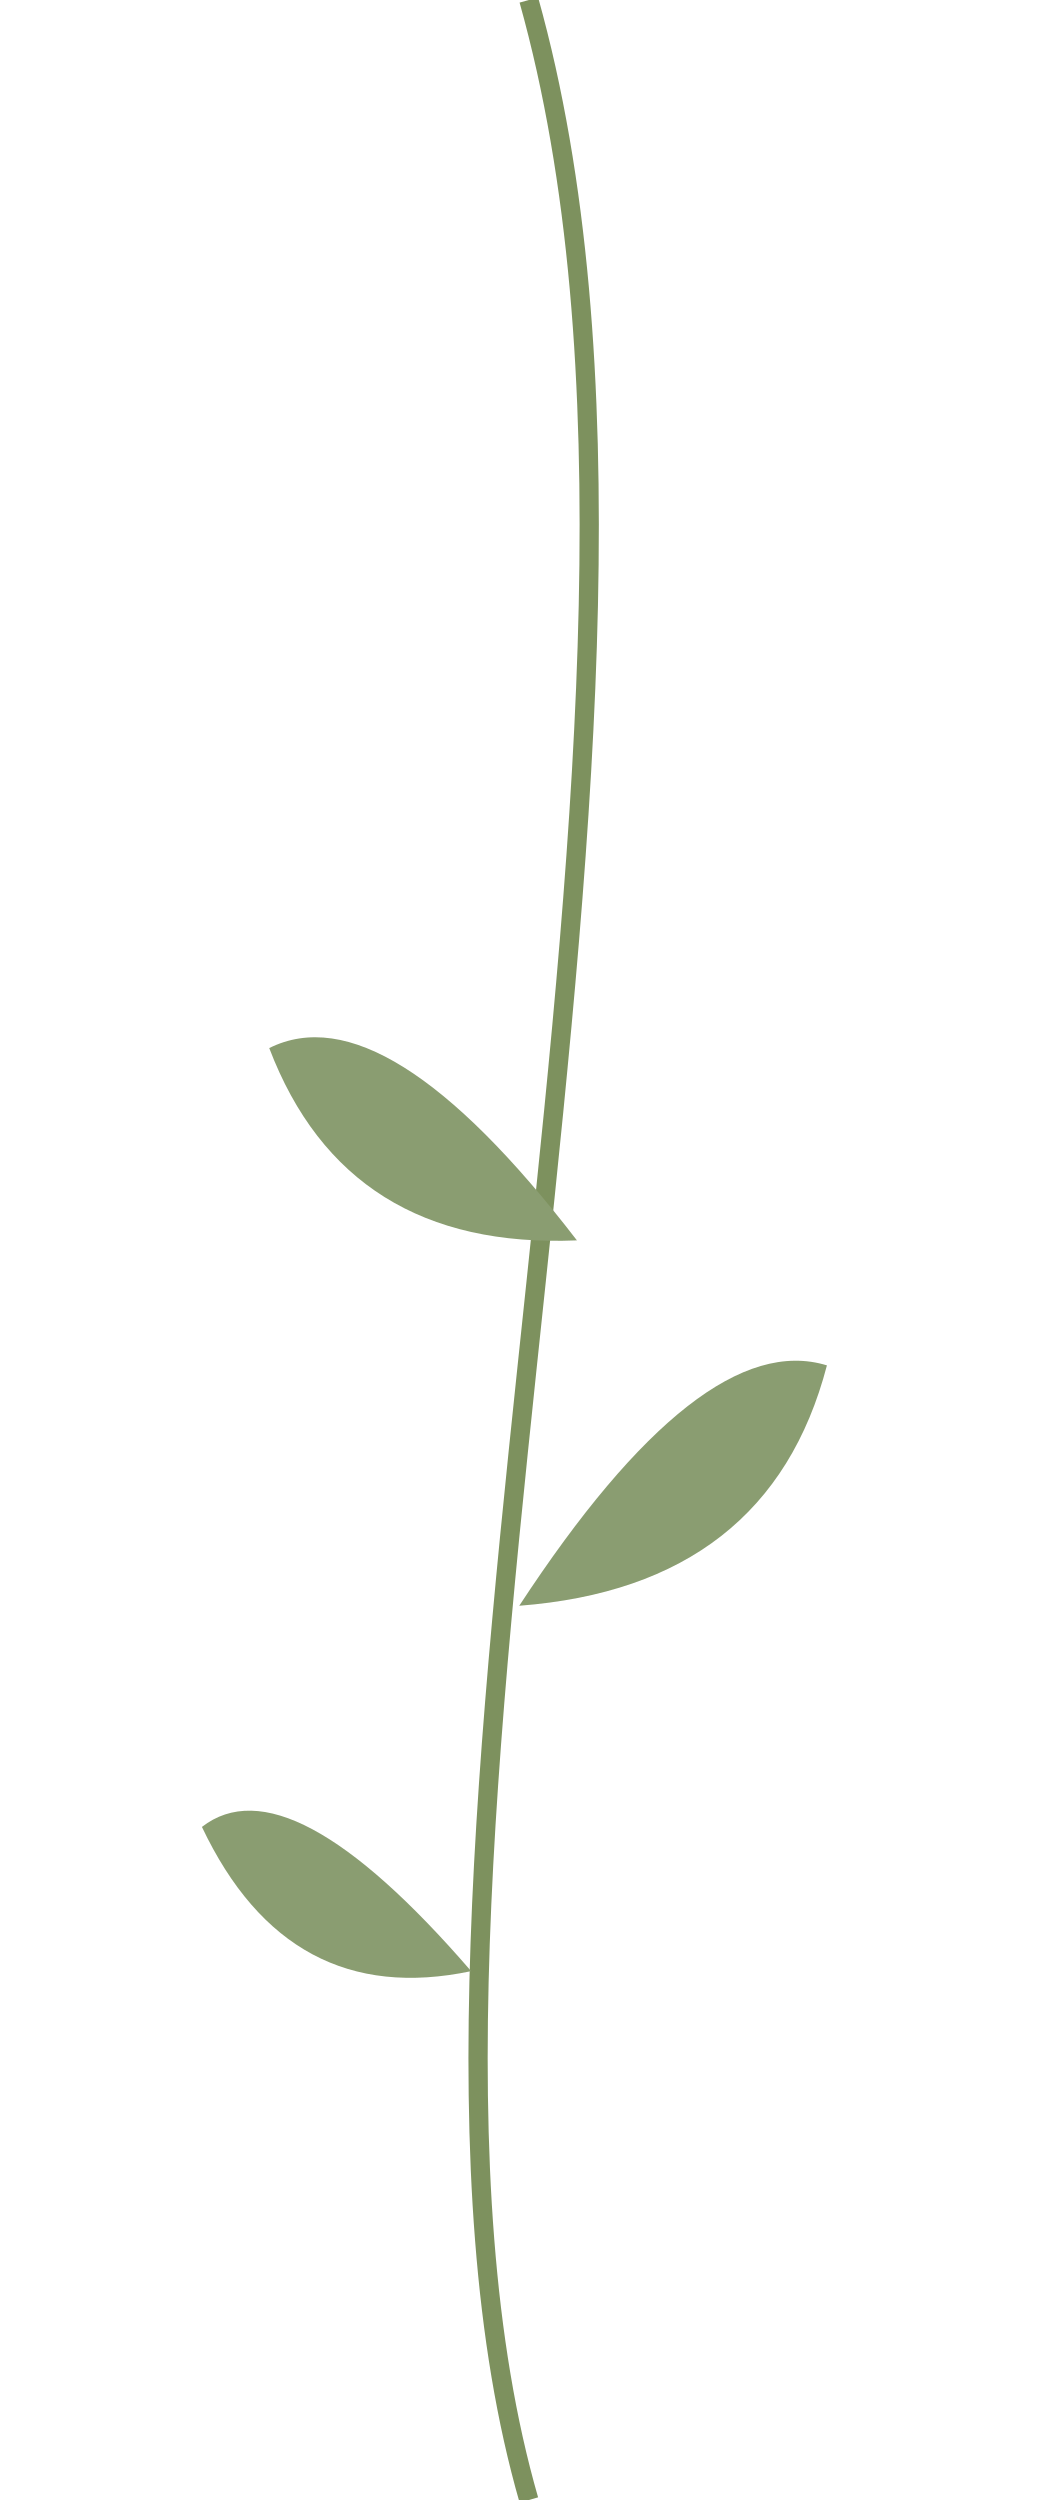
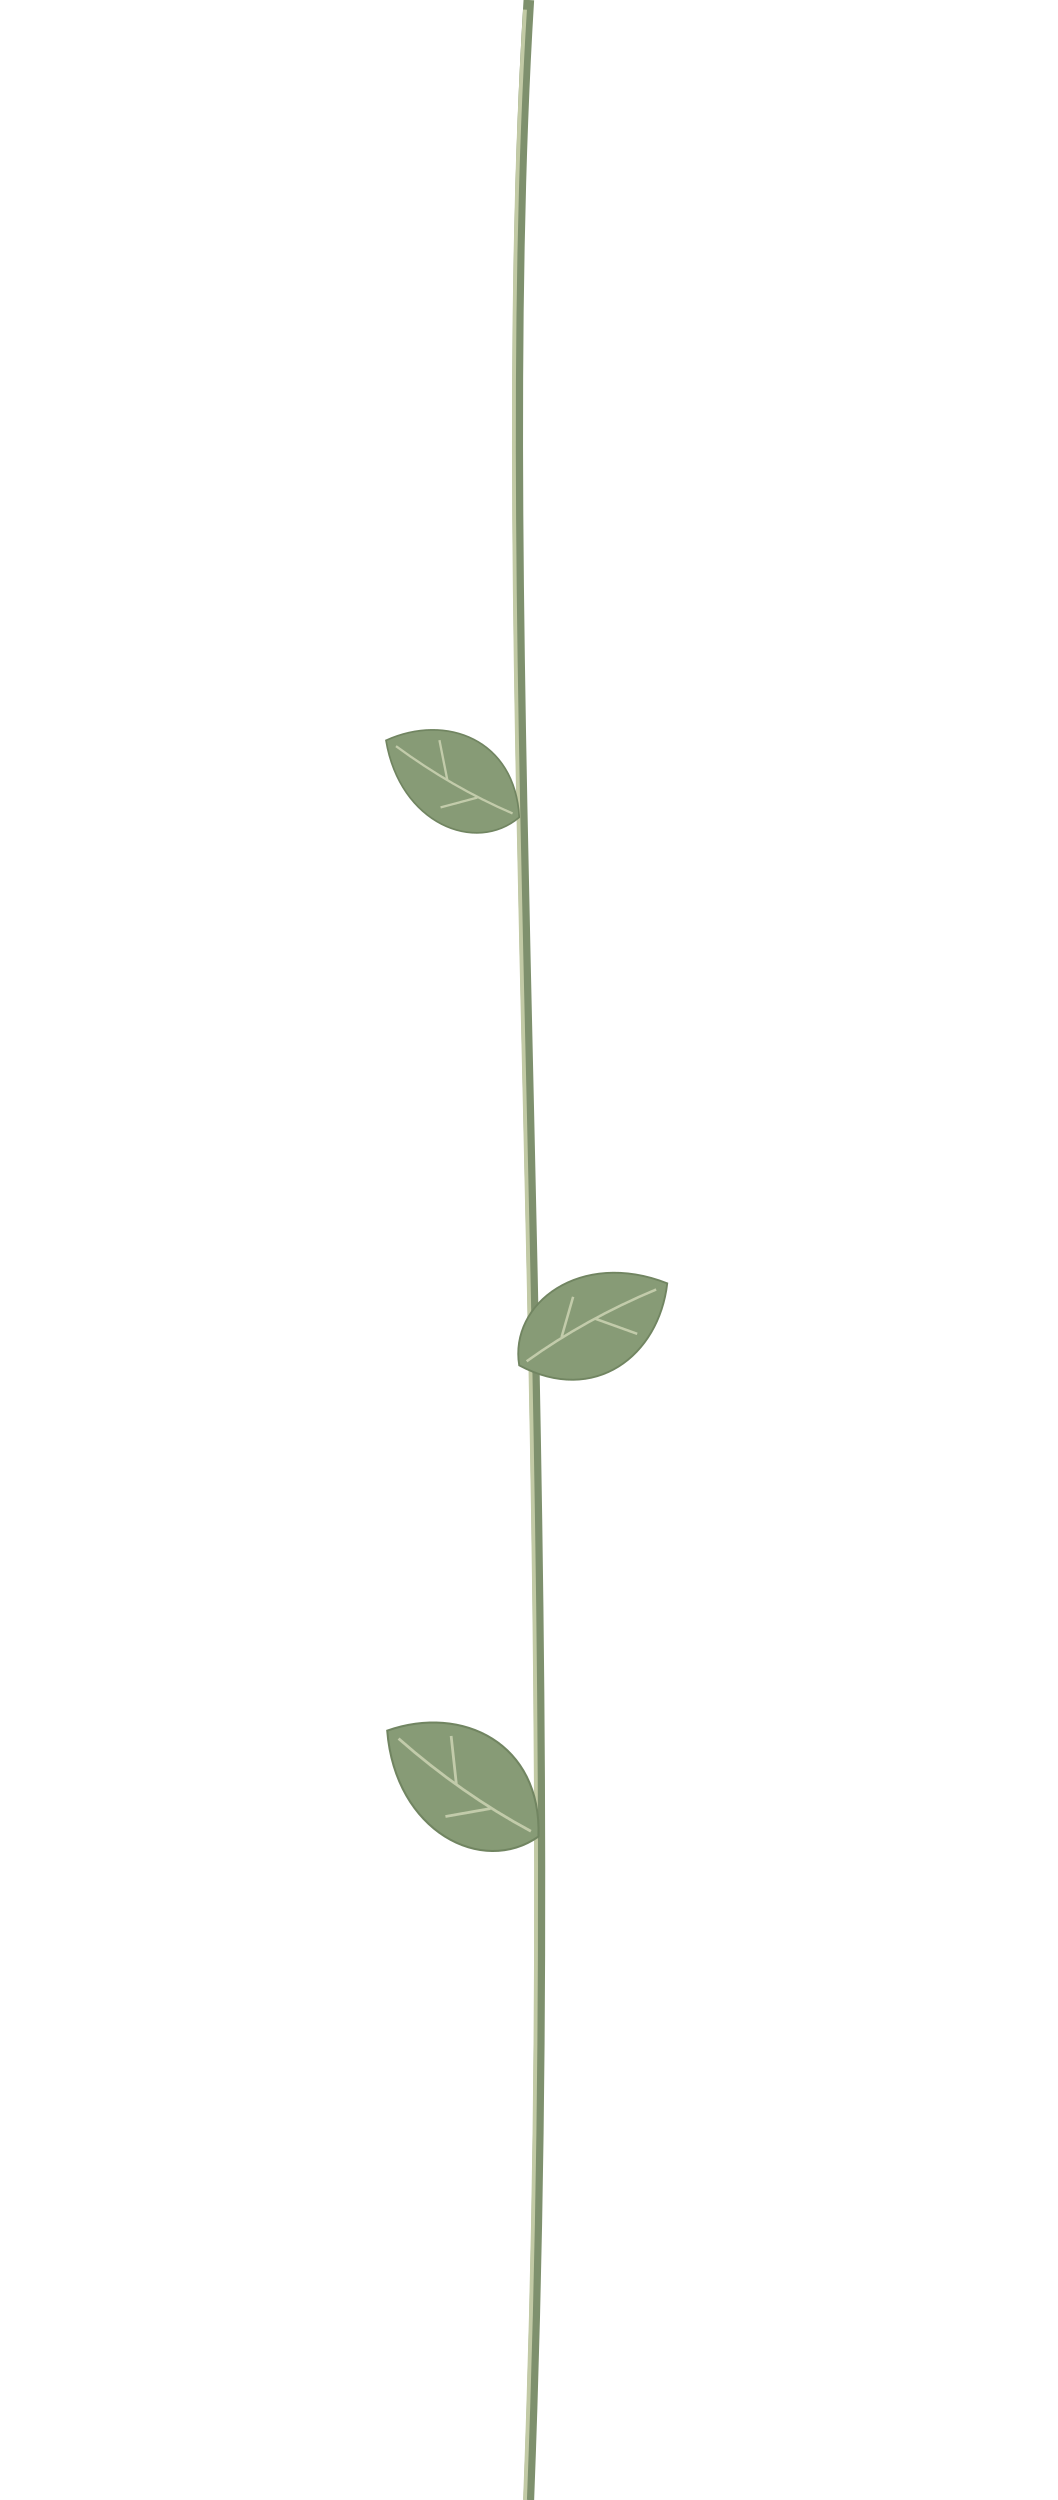
<svg xmlns="http://www.w3.org/2000/svg" width="110" height="260" viewBox="0 0 110 260">
-   <path d="M55 0C76 75 36 194 55 260" fill="none" stroke="#7d915e" stroke-width="2" />
-   <g fill="#8a9d71">
-     <path d="M60 129Q40 103 28 109Q36 130 60 129Z" />
-     <path d="M54 167Q73 138 86 142Q80 165 54 167Z" />
-     <path d="M49 205Q30 183 21 190Q30 209 49 205Z" />
+   <path d="M55 0C51 65 59 157 55 260" fill="none" stroke="#7e906d" stroke-width="1.1" />
+   <path d="M54.6 1C50.6 65 58.6 157 54.6 260" fill="none" stroke="#c2caa5" stroke-width="0.4" />
+   <g transform="translate(54 85) rotate(-60) scale(0.40)">
+     <path d="M0 0C-14 -5 -17 -26 0 -40C14 -30 17 -11 0 0Z" fill="#879b76" stroke="#718561" stroke-width=".45" />
+     <path d="M0 -2Q-2 -19 0 -37M-1 -12L-8 -19M-1 -21L7 -28" fill="none" stroke="#c2cbaa" stroke-width="0.6" />
+   </g>
+   <g transform="translate(54 142) rotate(61) scale(0.44)">
+     <path d="M0 0C-14 -5 -17 -26 0 -40C14 -30 17 -11 0 0Z" fill="#879b76" stroke="#718561" stroke-width=".45" />
+     <path d="M0 -2Q-2 -19 0 -37M-1 -12L-8 -19M-1 -21L7 -28" fill="none" stroke="#c2cbaa" stroke-width="0.6" />
+   </g>
+   <g transform="translate(56 191) rotate(-55) scale(0.48)">
+     <path d="M0 0C-14 -5 -17 -26 0 -40C14 -30 17 -11 0 0Z" fill="#879b76" stroke="#718561" stroke-width=".45" />
+     <path d="M0 -2Q-2 -19 0 -37M-1 -12L-8 -19M-1 -21L7 -28" fill="none" stroke="#c2cbaa" stroke-width="0.6" />
  </g>
</svg>
